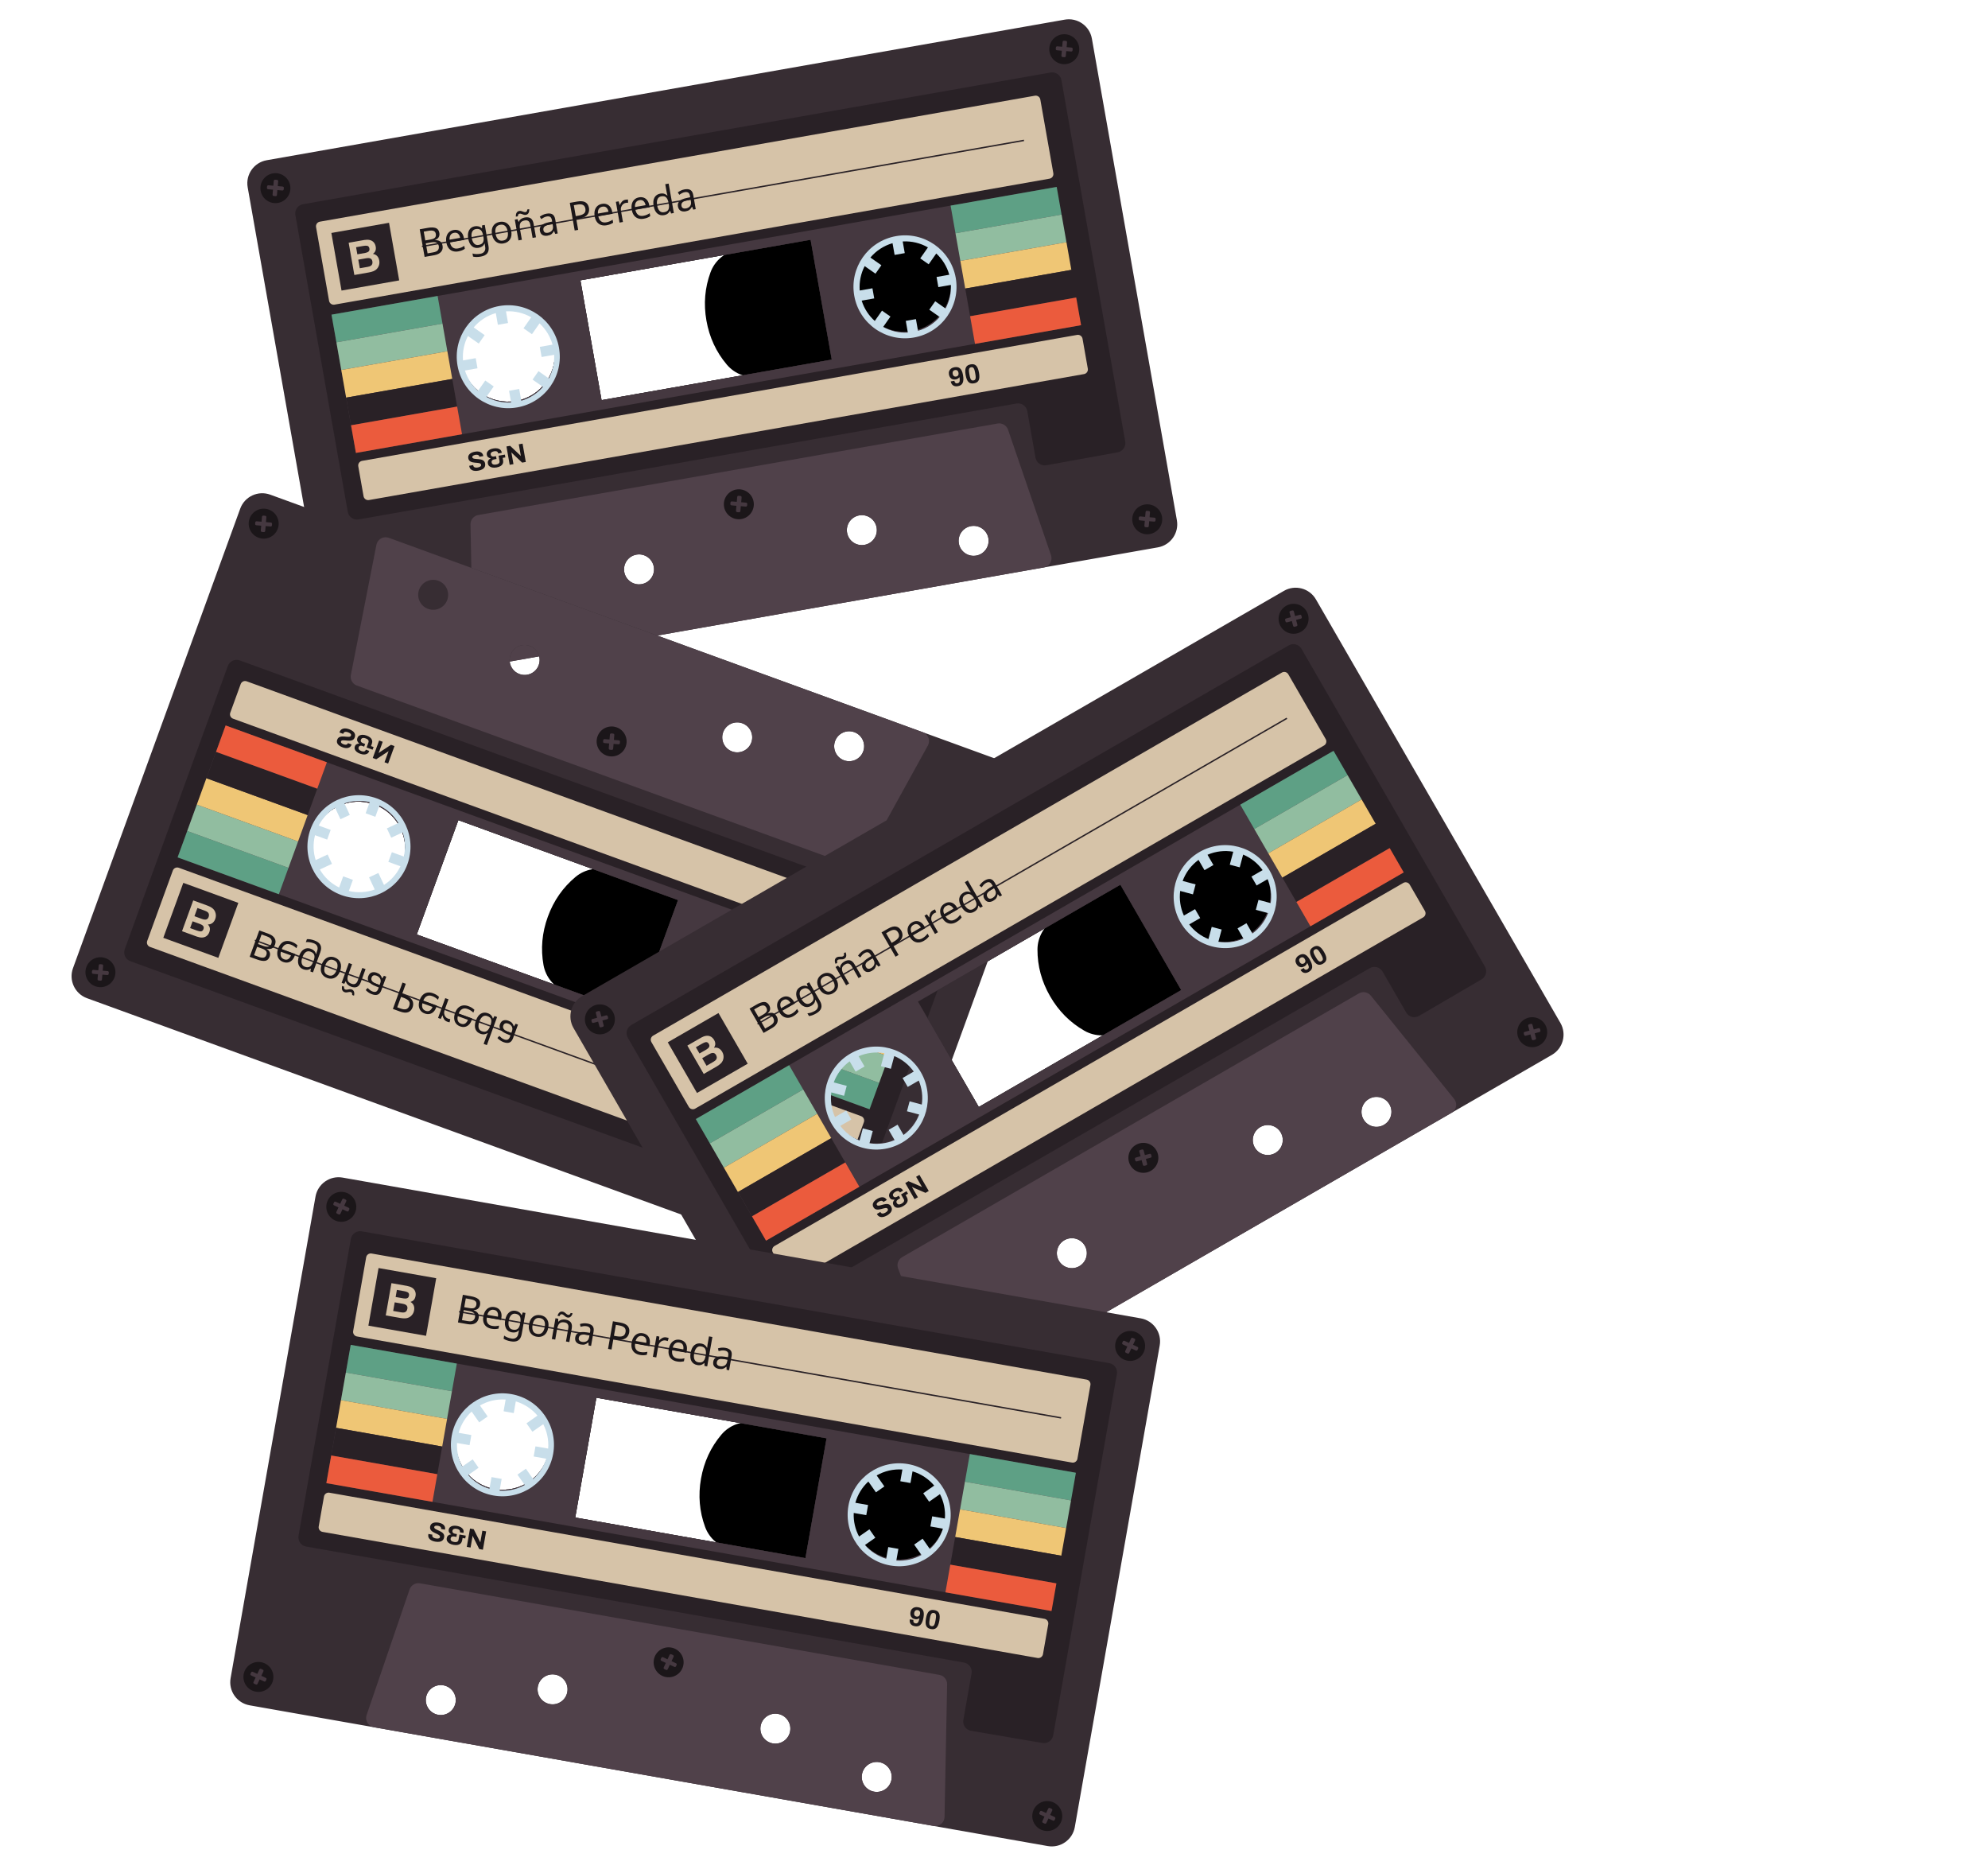
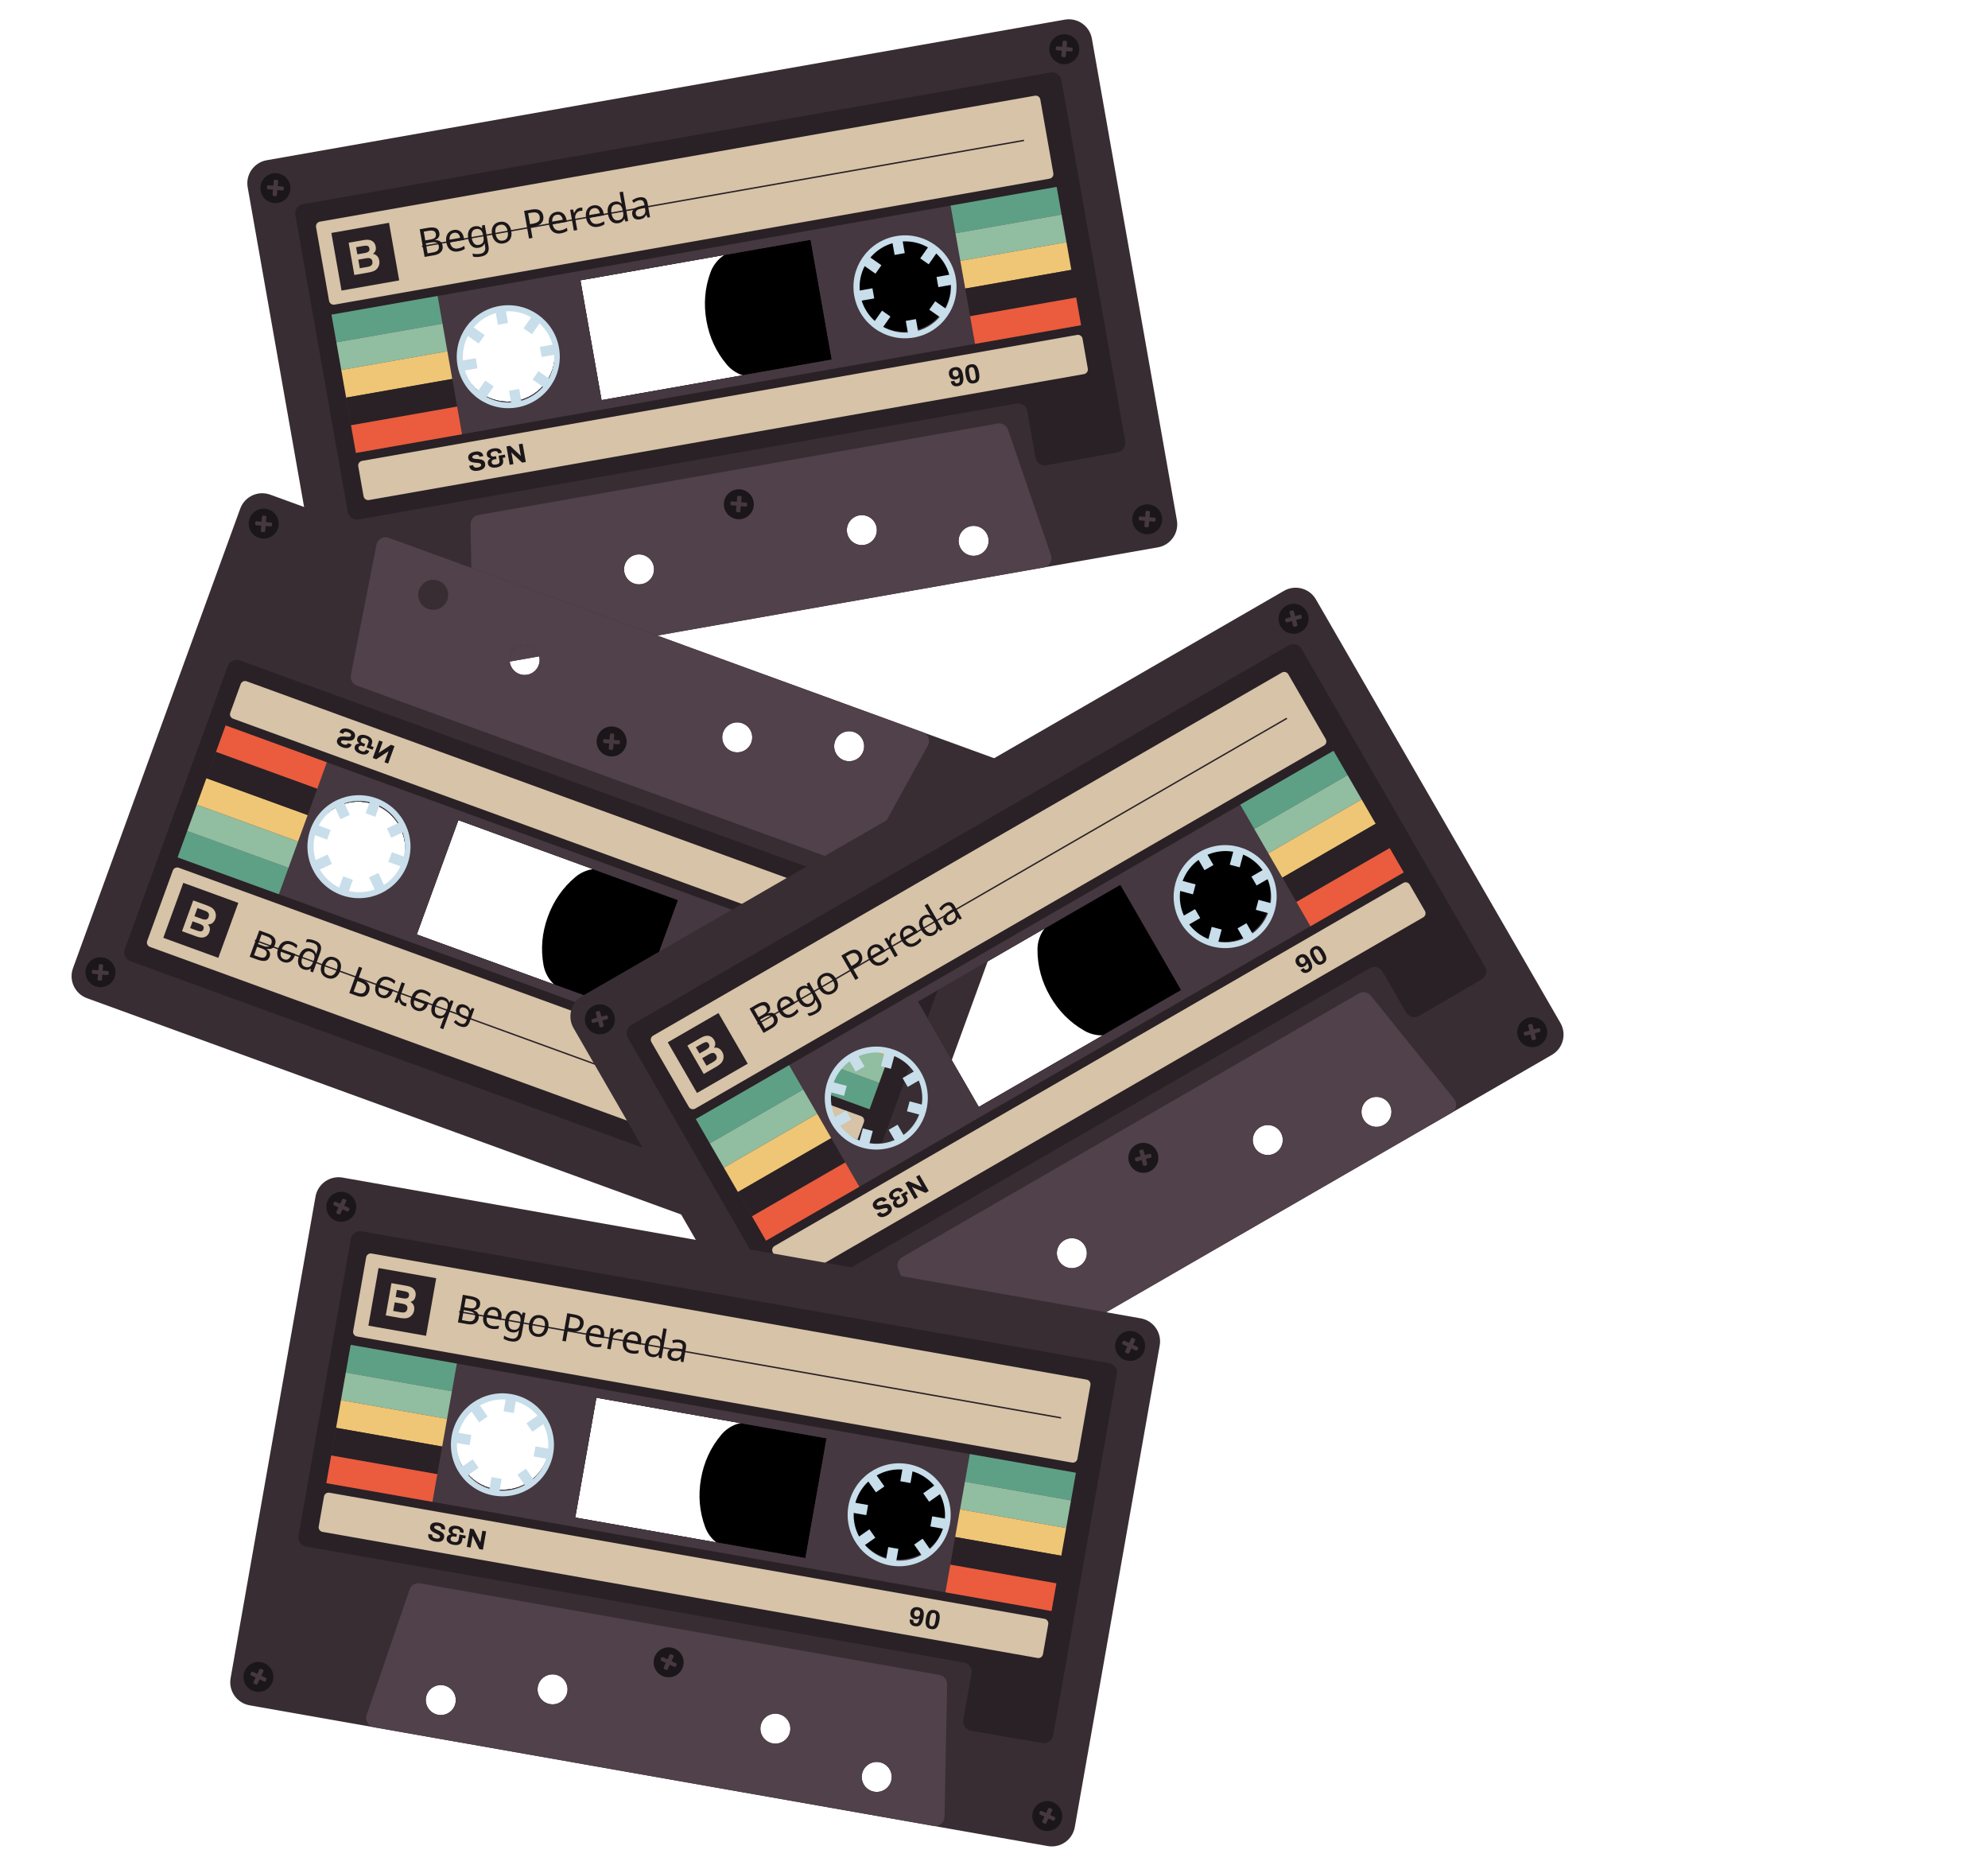
<svg xmlns="http://www.w3.org/2000/svg" class="cassette-stack" viewBox="0 0 1062 1000" data-visibility="large">
  <defs>
    <symbol id="cassette" viewBox="0 0 1830 1145">
      <g class="cassette-tape">
        <path fill="#000" fill-rule="evenodd" d="M1006.396 363H1740v275h-733.604a75 75 0 0 1-64.837-37.301Q915 555.021 915 500.5t26.56-100.199A75 75 0 0 1 1006.395 363" />
      </g>
      <g class="cassette-base">
        <path fill="#372d33" fill-rule="evenodd" d="M1780 0c27.614 0 50 22.386 50 50v1045c0 27.614-22.386 50-50 50H50c-27.614 0-50-22.386-50-50V50C0 22.386 22.386 0 50 0zM450 1031c-17.673 0-32 14.327-32 32s14.327 32 32 32 32-14.327 32-32-14.327-32-32-32m945 0c-17.673 0-32 14.327-32 32s14.327 32 32 32 32-14.327 32-32-14.327-32-32-32m-714-64c-17.673 0-32 14.327-32 32s14.327 32 32 32 32-14.327 32-32-14.327-32-32-32m483 0c-17.673 0-32 14.327-32 32s14.327 32 32 32 32-14.327 32-32-14.327-32-32-32m0-598H665v260h499zm-679 30c-55.228 0-100 44.772-100 100s44.772 100 100 100 100-44.772 100-100-44.772-100-100-100m859 0c-55.228 0-100 44.772-100 100s44.772 100 100 100 100-44.772 100-100-44.772-100-100-100" />
        <path fill="#50414a" fill-rule="evenodd" d="M1488.882 825c9.854 0 18.24 7.177 19.76 16.912l43.75 280c1.706 10.914-5.759 21.143-16.672 22.848a20 20 0 0 1-3.088.24H319.368c-11.046 0-20-8.954-20-20a20 20 0 0 1 .24-3.088l43.75-280c1.52-9.735 9.906-16.912 19.76-16.912zM450 1031c-17.673 0-32 14.327-32 32s14.327 32 32 32 32-14.327 32-32-14.327-32-32-32m945 0c-17.673 0-32 14.327-32 32s14.327 32 32 32 32-14.327 32-32-14.327-32-32-32m-714-64c-17.673 0-32 14.327-32 32s14.327 32 32 32 32-14.327 32-32-14.327-32-32-32m483 0c-17.673 0-32 14.327-32 32s14.327 32 32 32 32-14.327 32-32-14.327-32-32-32" />
        <path fill="#292126" fill-rule="evenodd" d="M1730.584 106c11.046 0 20 8.954 20 20v784.103c0 11.005-8.892 19.943-19.897 20l-154.584.794c-11.046.056-20.046-8.852-20.103-19.897V809.917c0-11.046-8.954-20-20-20H110c-11.046 0-20-8.954-20-20V126c0-11.046 8.954-20 20-20zM1164 369H665v260h499zm-679 30c-55.228 0-100 44.772-100 100s44.772 100 100 100 100-44.772 100-100-44.772-100-100-100m859 0c-55.228 0-100 44.772-100 100s44.772 100 100 100 100-44.772 100-100-44.772-100-100-100" />
        <path fill="#d6c3a8" fill-rule="evenodd" d="M139 149h1550c5.523 0 10 4.477 10 10v160c0 5.523-4.477 10-10 10H139c-5.523 0-10-4.477-10-10V159c0-5.523 4.477-10 10-10m0 519h1550c5.523 0 10 4.477 10 10v65c0 5.523-4.477 10-10 10H139c-5.523 0-10-4.477-10-10v-65c0-5.523 4.477-10 10-10" />
        <path fill="#453840" fill-rule="evenodd" d="M1699 349v300H129V349zm-535 20H665v260h499zm-679 30c-55.228 0-100 44.772-100 100s44.772 100 100 100 100-44.772 100-100-44.772-100-100-100m859 0c-55.228 0-100 44.772-100 100s44.772 100 100 100 100-44.772 100-100-44.772-100-100-100" />
        <g fill-rule="evenodd" transform="translate(1736 30)">
          <circle cx="32" cy="32" r="32" fill="#1b1619" />
          <path fill="#453840" fill-rule="nonzero" d="M47.52 31.193q2.983.8 2.184 3.78l-.599 2.236q-.798 2.98-3.781 2.182l-9.896-2.652-2.67 9.96q-.78 2.912-3.762 2.113l-3.118-.835q-2.983-.8-2.184-3.78l2.65-9.892-9.828-2.633q-2.983-.8-2.184-3.78l.599-2.236q.8-2.982 3.781-2.182l9.829 2.633 2.614-9.756q.8-2.98 3.781-2.182l3.186.854q2.983.8 2.184 3.78l-2.614 9.756z" />
        </g>
        <g fill-rule="evenodd" transform="translate(26 30)">
          <circle cx="32" cy="32" r="32" fill="#1b1619" />
          <path fill="#453840" fill-rule="nonzero" d="M47.52 31.193q2.983.8 2.184 3.78l-.599 2.236q-.798 2.98-3.781 2.182l-9.896-2.652-2.67 9.96q-.78 2.912-3.762 2.113l-3.118-.835q-2.983-.8-2.184-3.78l2.65-9.892-9.828-2.633q-2.983-.8-2.184-3.78l.599-2.236q.8-2.982 3.781-2.182l9.829 2.633 2.614-9.756q.8-2.98 3.781-2.182l3.186.854q2.983.8 2.184 3.78l-2.614 9.756z" />
        </g>
        <g fill-rule="evenodd" transform="translate(1736 1050)">
          <circle cx="32" cy="32" r="32" fill="#1b1619" />
          <path fill="#453840" fill-rule="nonzero" d="M47.52 31.193q2.983.8 2.184 3.78l-.599 2.236q-.798 2.98-3.781 2.182l-9.896-2.652-2.67 9.96q-.78 2.912-3.762 2.113l-3.118-.835q-2.983-.8-2.184-3.78l2.65-9.892-9.828-2.633q-2.983-.8-2.184-3.78l.599-2.236q.8-2.982 3.781-2.182l9.829 2.633 2.614-9.756q.8-2.98 3.781-2.182l3.186.854q2.983.8 2.184 3.78l-2.614 9.756z" />
        </g>
        <g fill-rule="evenodd" transform="translate(883 867)">
          <circle cx="32" cy="32" r="32" fill="#1b1619" />
          <path fill="#453840" fill-rule="nonzero" d="M47.52 31.193q2.983.8 2.184 3.78l-.599 2.236q-.798 2.98-3.781 2.182l-9.896-2.652-2.67 9.96q-.78 2.912-3.762 2.113l-3.118-.835q-2.983-.8-2.184-3.78l2.65-9.892-9.828-2.633q-2.983-.8-2.184-3.78l.599-2.236q.8-2.982 3.781-2.182l9.829 2.633 2.614-9.756q.8-2.98 3.781-2.182l3.186.854q2.983.8 2.184 3.78l-2.614 9.756z" />
        </g>
        <g fill-rule="evenodd" transform="translate(26 1050)">
          <circle cx="32" cy="32" r="32" fill="#1b1619" />
          <path fill="#453840" fill-rule="nonzero" d="M47.52 31.193q2.983.8 2.184 3.78l-.599 2.236q-.798 2.98-3.781 2.182l-9.896-2.652-2.67 9.96q-.78 2.912-3.762 2.113l-3.118-.835q-2.983-.8-2.184-3.78l2.65-9.892-9.828-2.633q-2.983-.8-2.184-3.78l.599-2.236q.8-2.982 3.781-2.182l9.829 2.633 2.614-9.756q.8-2.98 3.781-2.182l3.186.854q2.983.8 2.184 3.78l-2.614 9.756z" />
        </g>
        <g fill-rule="evenodd">
          <path fill="#5ea085" d="M1471 349h230v60h-230z" />
          <path fill="#91bda0" d="M1471 409h230v60h-230z" />
          <path fill="#efc675" d="M1471 469h230v60h-230z" />
          <path fill="#292126" d="M1471 529h230v60h-230z" />
          <path fill="#eb5b3d" d="M1471 589h230v60h-230z" />
        </g>
        <g fill-rule="evenodd">
          <path fill="#5ea085" d="M129 349h230v60H129z" />
          <path fill="#91bda0" d="M129 409h230v60H129z" />
          <path fill="#efc675" d="M129 469h230v60H129z" />
          <path fill="#292126" d="M129 529h230v60H129z" />
          <path fill="#eb5b3d" d="M129 589h230v60H129z" />
        </g>
        <path fill="#292126" fill-rule="evenodd" d="M284 177v125H159V177zm-58.273 27H191.73v69.991h31.72q5.364 0 9.947-.95t7.954-3.513q2.991-2.232 4.985-5.509 3.135-4.938 3.134-11.158 0-6.03-2.73-10.257t-8.096-6.173q3.514-1.804 5.318-3.988 3.23-3.893 3.23-10.304 0-6.22-3.23-10.684-5.365-7.264-18.234-7.455m-2.611 39.174q4.558.048 7.075 1.187 4.51 2.041 4.51 7.503 0 6.457-4.653 8.737-2.564 1.234-7.17 1.234H205.69v-18.66Zm-2.042-27.018q5.08 0 8.357 1.092 3.8 1.567 3.799 6.458 0 4.416-2.85 6.125-2.894 1.757-7.502 1.757H205.69v-15.432Z" />
        <path stroke="#292126" stroke-linecap="square" stroke-width="3" d="M346 239h1302" />
        <path fill="#1b1619" d="M379.681 731.696q-3.48 0-6.612-.696t-5.539-2.233-3.77-3.886-1.363-5.713v-.609q0-.32.058-.493h8.584q-.058.173-.058.464v.522q0 1.856 1.015 3.132t2.987 1.914 4.582.638q1.682 0 2.987-.203t2.32-.58 1.682-.899.986-1.218.319-1.566q0-1.566-1.015-2.552-1.016-.986-2.784-1.682a36 36 0 0 0-3.973-1.276l-4.524-1.189a36.5 36.5 0 0 1-4.524-1.508q-2.205-.9-3.944-2.175a9.45 9.45 0 0 1-2.784-3.248q-1.044-1.972-1.044-4.756 0-2.958 1.247-5.104t3.509-3.538 5.22-2.059 6.438-.667q3.248 0 6.148.667t5.104 2.117q2.205 1.45 3.451 3.654 1.247 2.205 1.247 5.22v.696h-8.41v-.464q0-1.566-.928-2.668t-2.61-1.74-3.944-.638q-2.436 0-4.147.464-1.71.465-2.61 1.363-.9.9-.899 2.117 0 1.392 1.015 2.291 1.016.9 2.784 1.566 1.77.667 3.973 1.189 2.204.522 4.524 1.16t4.524 1.508 3.944 2.175a9.9 9.9 0 0 1 2.784 3.219q1.044 1.914 1.044 4.582 0 4.582-2.204 7.366t-6.032 4.06-8.758 1.276m39.614 0q-5.162 0-8.932-1.421t-5.8-3.973-2.03-6.09q0-4.002 2.146-6.38 2.145-2.377 5.51-3.306v-.232q-2.9-1.218-4.785-3.248t-1.885-5.51 1.972-5.945 5.626-3.77 8.584-1.305q4.815 0 8.41 1.363 3.595 1.364 5.568 3.828 1.972 2.465 1.972 5.713v1.45h-7.772v-.928q0-1.74-.957-2.871-.957-1.13-2.726-1.711-1.77-.58-4.379-.58-1.914 0-3.451.406t-2.552 1.131a4.7 4.7 0 0 0-1.537 1.798q-.522 1.073-.522 2.407 0 1.682.87 2.871a5.2 5.2 0 0 0 2.291 1.769q1.421.58 3.103.58h4.35v6.09h-4.524a12 12 0 0 0-3.451.493q-1.653.494-2.61 1.682-.957 1.19-.957 3.393 0 2.03.986 3.335t2.9 1.972 4.698.667q2.958 0 4.843-.725t2.755-2.117.87-3.248v-11.542h13.688v6.09h-5.858v5.22q0 3.828-1.798 6.67t-5.452 4.408-9.164 1.566m28.594-.696v-39.788h7.946l16.008 21.46q.348.406.87 1.131t.986 1.421.638 1.102h.29v-25.114h8.178V731h-7.946l-16.356-21.982a48 48 0 0 1-1.218-1.798 29 29 0 0 1-.928-1.508h-.29V731zm971.353.696q-4.408 0-7.337-1.624t-4.379-4.466-1.45-6.554h7.888q0 2.03.58 3.48t1.798 2.175 3.074.725q2.726 0 4.118-1.421t1.885-4.176.551-6.583q-.522.58-1.711 1.392t-2.958 1.421-3.915.609q-4.118 0-6.902-1.624t-4.205-4.582-1.421-6.67q0-4.176 1.798-7.134t4.988-4.553 7.308-1.595q3.654 0 6.496 1.015a11.14 11.14 0 0 1 4.785 3.277q1.942 2.262 2.958 6.003 1.015 3.741 1.015 9.135 0 6.09-.986 10.266t-2.871 6.699-4.698 3.654-6.409 1.131m0-20.938q2.146 0 3.567-.899 1.42-.899 2.088-2.494.667-1.595.667-3.625 0-2.088-.667-3.654a5.3 5.3 0 0 0-2.088-2.465q-1.42-.9-3.567-.899-2.088 0-3.48.928a5.73 5.73 0 0 0-2.088 2.494q-.696 1.566-.696 3.596 0 2.088.696 3.654t2.088 2.465 3.48.899m35.032 20.938q-3.596 0-6.322-1.073t-4.553-3.48-2.726-6.351q-.9-3.944-.899-9.686 0-5.8.899-9.715.9-3.915 2.726-6.351t4.553-3.48q2.726-1.044 6.322-1.044 3.654 0 6.322 1.044t4.495 3.48 2.726 6.351.899 9.715q0 5.742-.899 9.686-.9 3.944-2.726 6.351t-4.495 3.48-6.322 1.073m0-6.264q2.552 0 3.886-1.363t1.856-4.147.522-6.96v-3.596q0-4.235-.522-7.047-.522-2.813-1.856-4.205t-3.886-1.392-3.915 1.392-1.885 4.147-.522 6.989v3.596q0 4.235.522 7.047.522 2.813 1.885 4.176t3.915 1.363" />
      </g>
      <g class="cassette-spools">
        <path class="cassette-spool" fill="#c8deea" d="M1345 393c60.751 0 110 49.249 110 110s-49.249 110-110 110-110-49.249-110-110 49.249-110 110-110m-10 13.559c-19.622 2.1-37.502 10.023-51.88 22.005l20.265 20.264-15.557 15.557-19.925-19.927c-10.685 14.021-17.656 31.024-19.446 49.543L1276 494v22l-27.206.001c2.284 17.848 9.395 34.188 19.98 47.668l19.054-19.054 15.557 15.557-19.167 19.166c13.938 11.277 31.048 18.79 49.782 20.99V575h22l.001 25.441c19.125-2.048 36.595-9.626 50.78-21.103l-19.166-19.166 15.557-15.557 19.053 19.054c10.586-13.48 17.697-29.82 19.981-47.668L1415 516v-22h27.543c-1.79-18.518-8.761-35.521-19.446-49.542l-19.925 19.927-15.557-15.557 20.265-20.264c-14.133-11.778-31.65-19.633-50.879-21.893L1357 432h-22Z" />
        <path class="cassette-spool" fill="#c8deea" d="M485 393c60.751 0 110 49.249 110 110s-49.249 110-110 110-110-49.249-110-110 49.249-110 110-110m-10 13.559c-19.622 2.1-37.502 10.023-51.88 22.005l20.265 20.264-15.557 15.557-19.925-19.927c-10.685 14.021-17.656 31.024-19.446 49.543L416 494v22l-27.206.001c2.284 17.848 9.395 34.188 19.98 47.668l19.054-19.054 15.557 15.557-19.167 19.166c13.938 11.277 31.048 18.79 49.782 20.99V575h22l.001 25.441c19.125-2.048 36.595-9.626 50.78-21.103l-19.166-19.166 15.557-15.557 19.053 19.054c10.586-13.48 17.697-29.82 19.981-47.668L555 516v-22h27.543c-1.79-18.518-8.761-35.521-19.446-49.542l-19.925 19.927-15.557-15.557 20.265-20.264c-14.133-11.778-31.65-19.633-50.879-21.893L497 432h-22Z" />
      </g>
      <text fill="#1b1619" font-family="sunset-script, Sunset Script" font-size="84">
-         <tspan x="338" y="262">Begoña Pereda</tspan>
+         <tspan x="338" y="262">Bego Pereda</tspan>
      </text>
    </symbol>
  </defs>
  <g class="cassette-drop cassette-drop-1">
    <g transform="translate(154.452 -55.592) scale(0.4312 0.4307293)">
      <use href="#cassette" transform="rotate(-10 915 572.5)" />
    </g>
  </g>
  <g class="cassette-drop cassette-drop-2">
    <use href="#cassette" transform="matrix(0.4051948 0.1474804 0.147318 -0.4047501 10 596.776)" />
  </g>
  <g class="cassette-drop cassette-drop-3">
    <use href="#cassette" transform="matrix(0.37343 -0.2156 0.2153646 0.3730214 264.016 475.719)" />
  </g>
  <g class="cassette-drop cassette-drop-4">
    <use href="#cassette" transform="matrix(0.4246496 0.07487711 -0.07479552 0.4241859 183.265 555.641)" />
  </g>
</svg>
